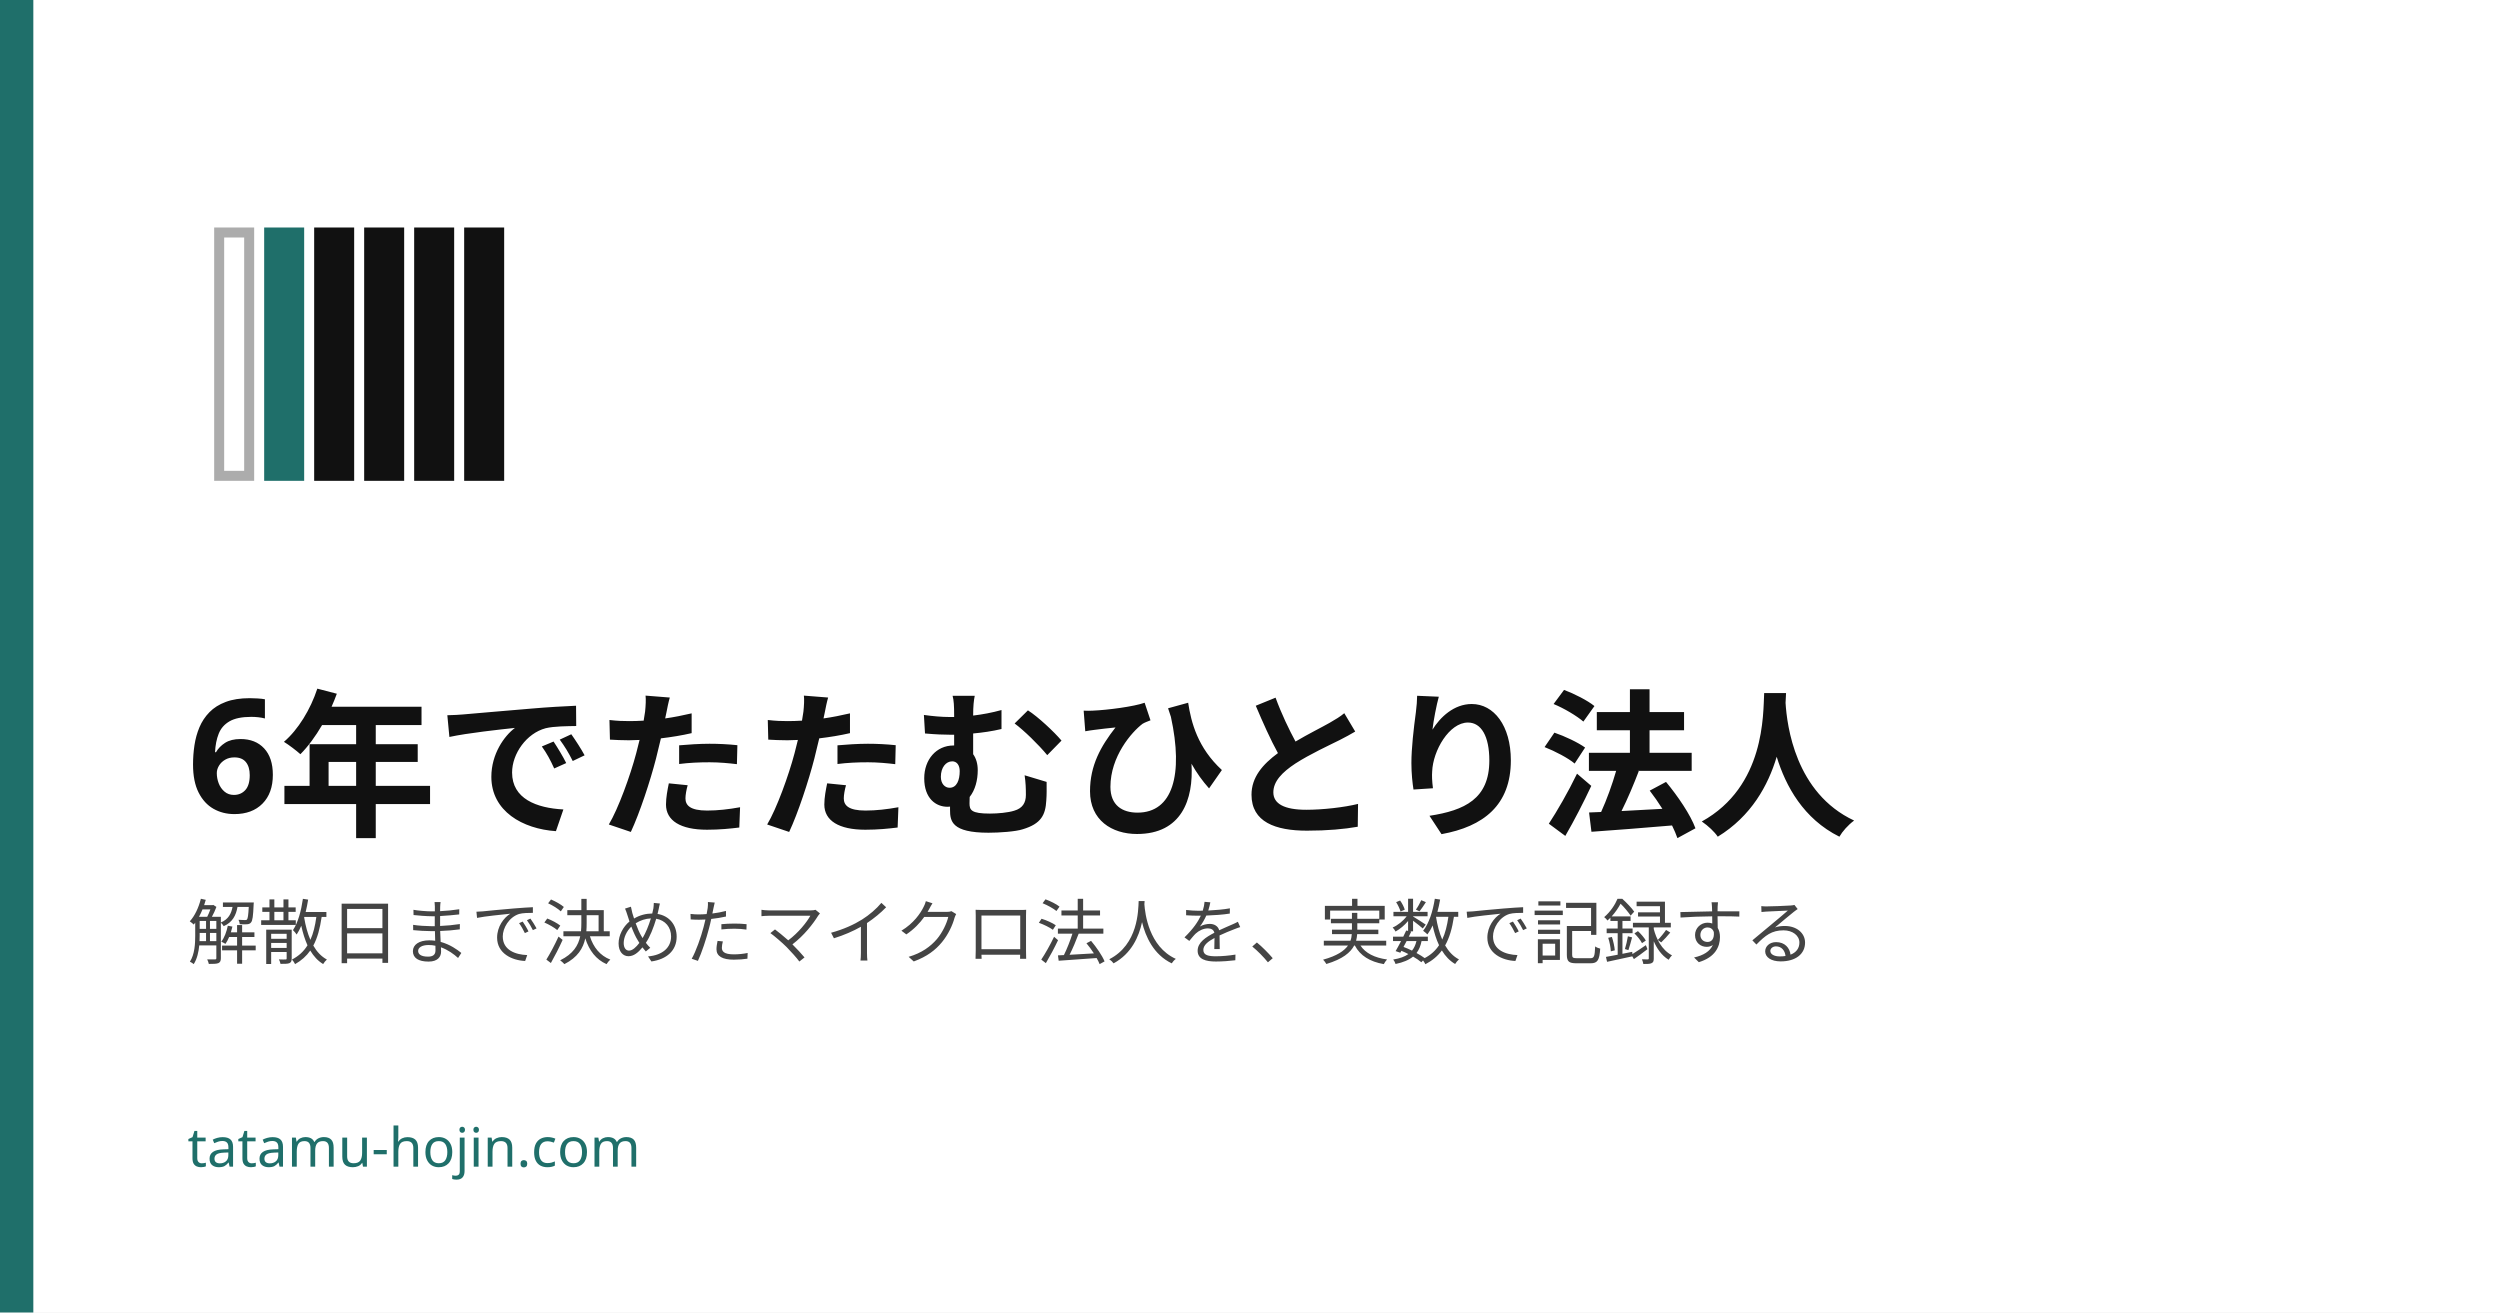
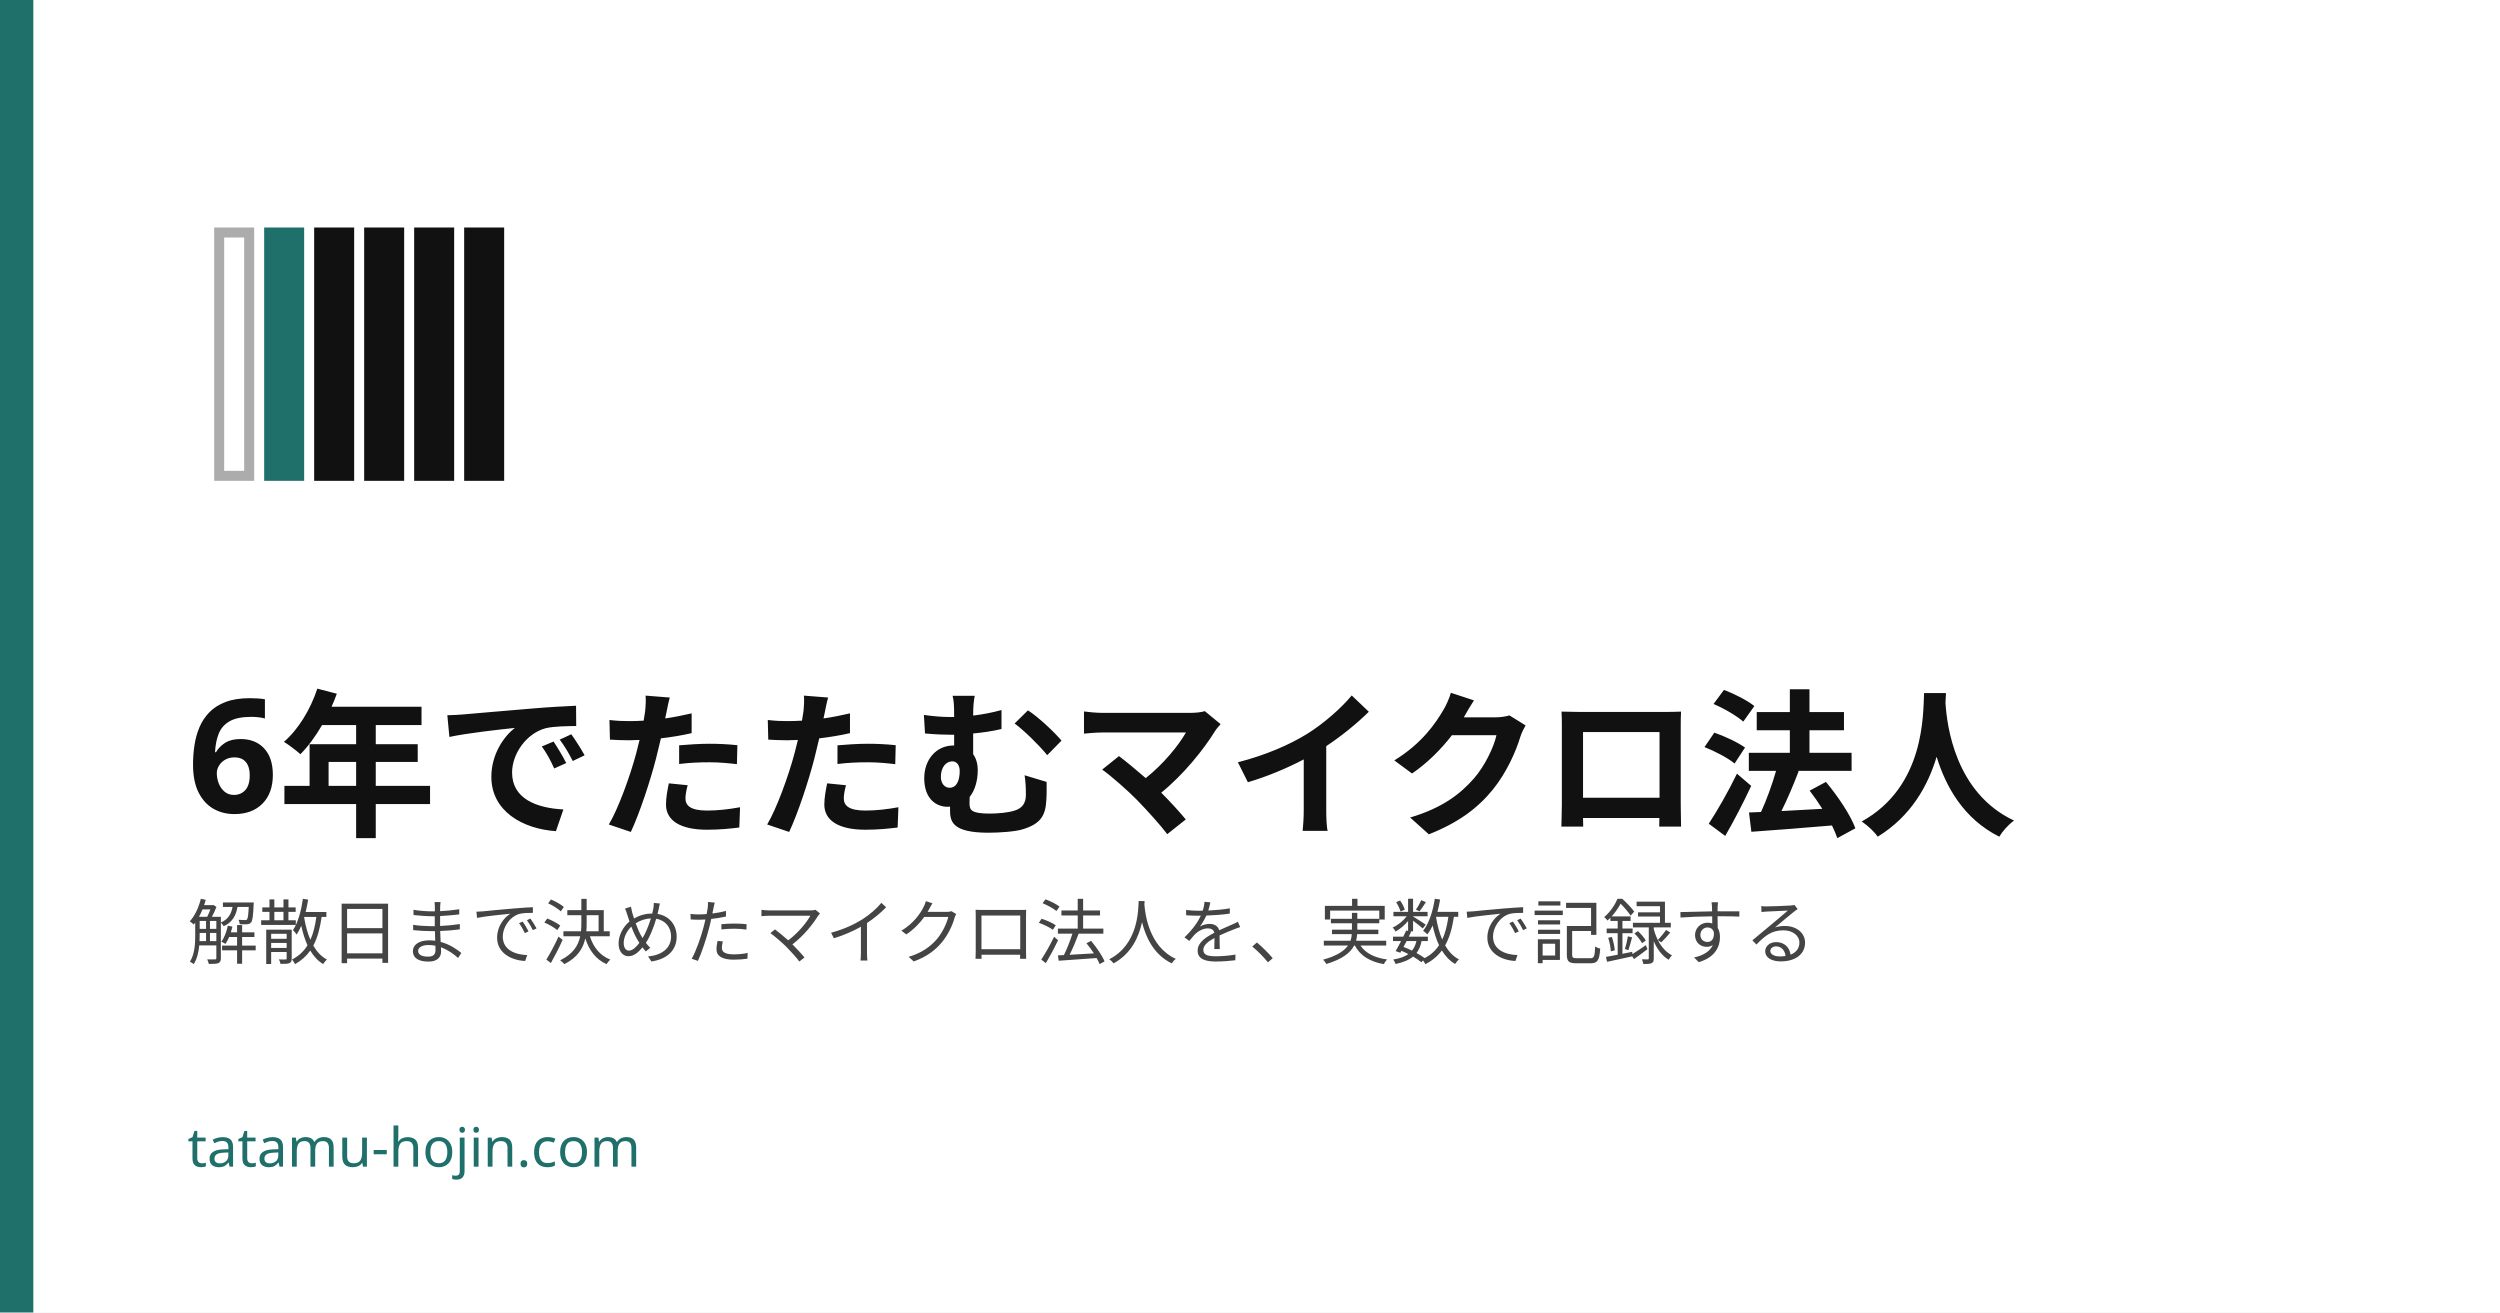
<svg xmlns="http://www.w3.org/2000/svg" width="1200" height="630" viewBox="0 0 1200 630">
  <rect width="1200" height="630" fill="#fff" />
  <rect width="16" height="630" fill="#1f6f6a" />
  <g transform="translate(90,90) scale(1.6)">
    <rect x="9.5" y="13.5" width="9" height="73" fill="none" stroke="#111" stroke-width="3" opacity=".35" />
    <rect x="23" y="12" width="12" height="76" fill="#1f6f6a" />
    <rect x="38" y="12" width="12" height="76" fill="#111" />
    <rect x="53" y="12" width="12" height="76" fill="#111" />
    <rect x="68" y="12" width="12" height="76" fill="#111" />
    <rect x="83" y="12" width="12" height="76" fill="#111" />
  </g>
-   <text x="90" y="390" font-family="'Hiragino Sans','Noto Sans JP','Yu Gothic UI',sans-serif" font-size="76" font-weight="700" fill="#111">6年でたたむひとり法人</text>
+   <text x="90" y="390" font-family="'Hiragino Sans','Noto Sans JP','Yu Gothic UI',sans-serif" font-size="76" font-weight="700" fill="#111">6年でたたむマイクロ法人</text>
  <text x="90" y="460" font-family="'Hiragino Sans','Noto Sans JP','Yu Gothic UI',sans-serif" font-size="34" fill="#444">解散日まで決めたマイクロ法人を、実数で記録する</text>
  <text x="90" y="560" font-family="'Hiragino Sans','Noto Sans JP','Yu Gothic UI',sans-serif" font-size="26" fill="#1f6f6a">tatamu-hojin.com</text>
</svg>
